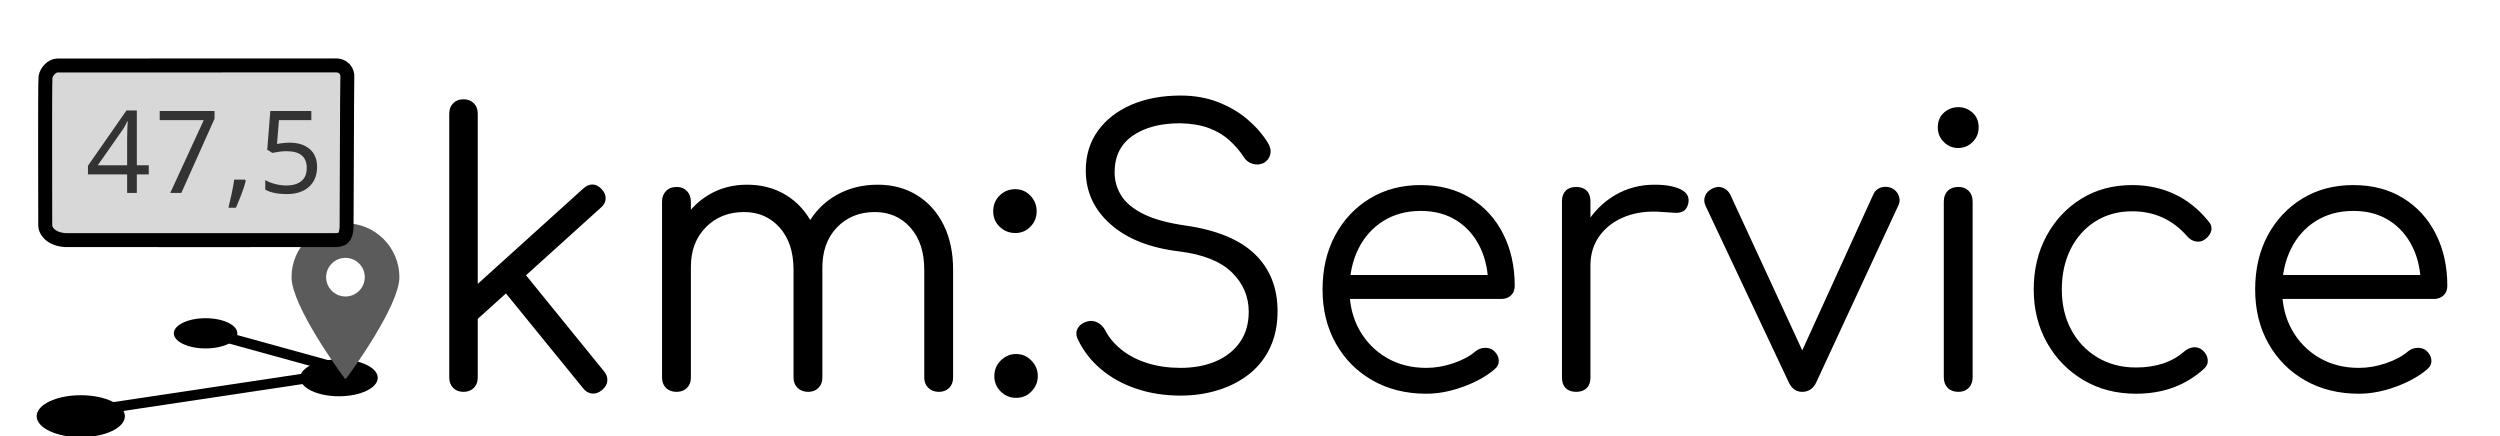
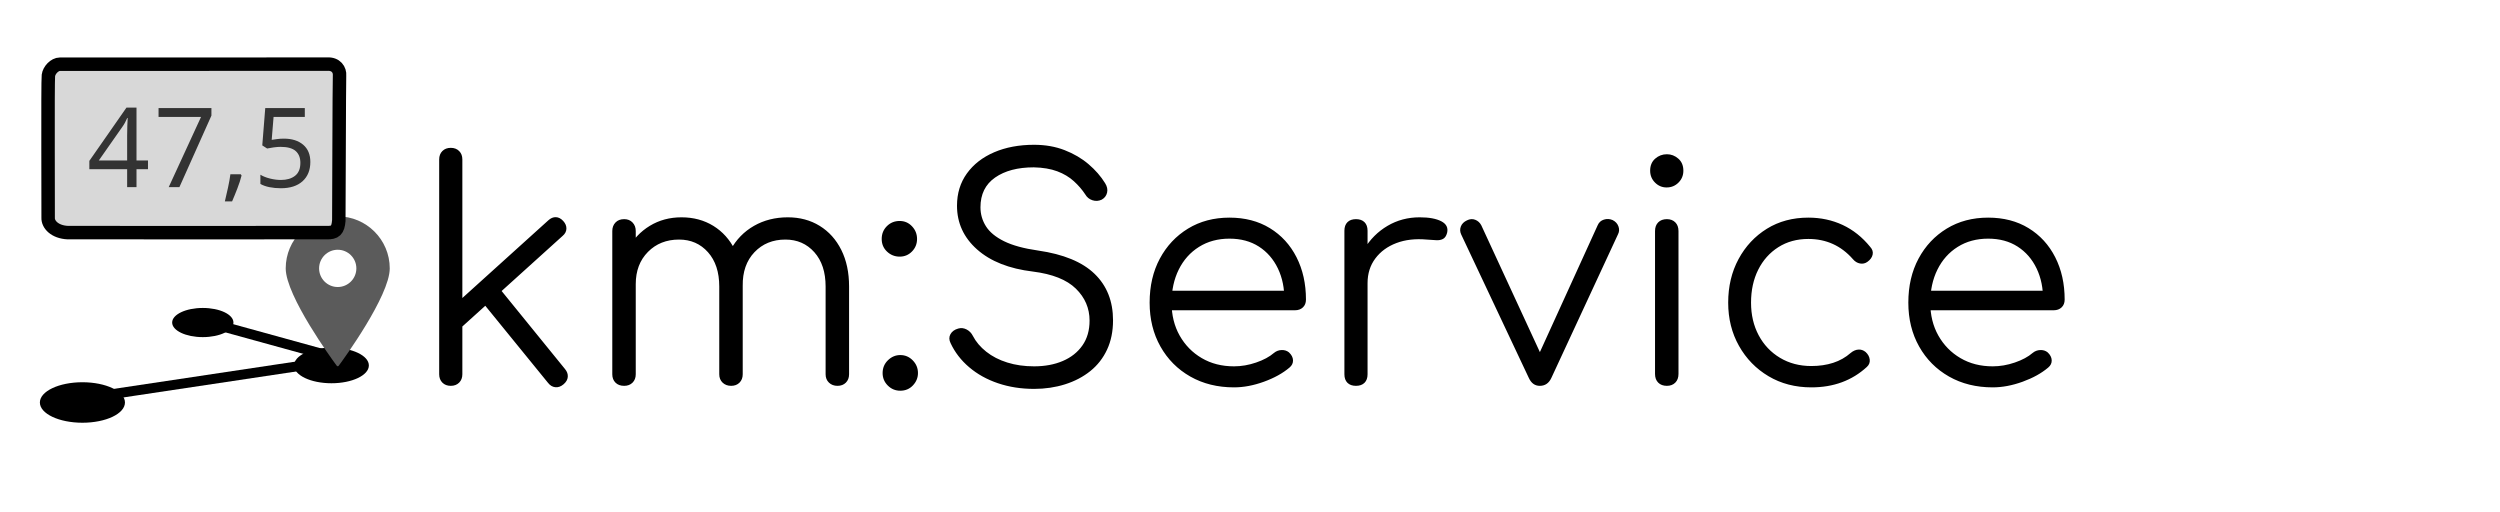
- <svg xmlns="http://www.w3.org/2000/svg" viewBox="-2000 5000 45000 7500" width="35000" height="6100">
-   <g transform="matrix(1.014907, 0, 0, 1.014907, -3593.232, 726.3679)" style="">
-     <g transform="matrix(0.862226, 0, 0, 0.722995, 1777.898, -4425.864)" style="">
+ <svg xmlns="http://www.w3.org/2000/svg" width="3213.998" height="657.387">
+   <g transform="matrix(0.05897, 0, 0, 0.05897, 2.173215, 391.2262)" style="">
+     <g transform="matrix(1.022302, 0, 0, 0.857222, 308.1414, -16651.815)" style="">
      <polyline style="stroke: rgb(0, 0, 0); fill: none; stroke-width: 250px;" points="1191.386 21863.889 6968.19 20829.236 3821.126 19794.584" />
      <circle style="" transform="matrix(53.88809, 0, 0, 30.58511, -10663.995, -5261.898)" cx="322.8" cy="858" r="14.8" />
      <circle style="" transform="matrix(44.15237, 0, 0, 25.05943, -10265.008, -1612.24)" cx="322.8" cy="858" r="14.8" />
      <circle style="" transform="matrix(61.30573, 0, 0, 34.79511, -18369.387, -7932.128)" cx="322.8" cy="858" r="14.8" />
    </g>
-     <g transform="matrix(6.965114, 0, 0, 6.965114, 6318.733, 8001.36)" style="">
+     <g transform="matrix(8.258218, 0, 0, 8.258218, 5692.004, -1917.423)" style="">
      <path d="M197.849,0C122.131,0,60.531,61.609,60.531,137.329c0,72.887,124.591,243.177,129.896,250.388l4.951,6.738 c0.579,0.792,1.501,1.255,2.471,1.255c0.985,0,1.901-0.463,2.486-1.255l4.948-6.738c5.308-7.211,129.896-177.501,129.896-250.388 C335.179,61.609,273.569,0,197.849,0z M197.849,88.138c27.13,0,49.191,22.062,49.191,49.191c0,27.115-22.062,49.191-49.191,49.191 c-27.114,0-49.191-22.076-49.191-49.191C148.658,110.2,170.734,88.138,197.849,88.138z" style="fill: rgb(91, 91, 91);" />
    </g>
-     <path d="M 9956.35 9775.86 L 9644.18 9437.03 L 11916.2 7384.15 C 11969.3 7335.44 12024.7 7312.16 12082.3 7314.39 C 12139.9 7316.6 12193 7344.29 12241.7 7397.43 C 12290.5 7450.59 12313.7 7507.06 12311.4 7566.84 C 12309.2 7626.64 12281.5 7678.69 12228.5 7722.98 L 9956.35 9775.86 Z M 9790.27 10991.6 C 9714.96 10991.6 9654.07 10968.4 9607.6 10921.9 C 9561.04 10875.3 9537.72 10814.4 9537.72 10739.2 L 9537.72 6055.43 C 9537.72 5980.14 9561.04 5919.23 9607.6 5872.72 C 9654.07 5826.23 9714.96 5802.96 9790.27 5802.96 C 9865.58 5802.96 9926.38 5826.23 9972.94 5872.72 C 10019.4 5919.23 10042.8 5980.14 10042.8 6055.43 L 10042.8 10739.2 C 10042.8 10814.4 10019.4 10875.3 9972.94 10921.9 C 9926.38 10968.4 9865.58 10991.6 9790.27 10991.6 Z M 12248.3 10958.5 C 12190.8 11007.1 12131 11028.2 12069 11021.4 C 12006.9 11014.9 11953.8 10982.8 11909.5 10925.2 L 10428 9104.85 L 10786.7 8785.95 L 12281.5 10626.2 C 12325.9 10679.4 12345.8 10735.8 12341.4 10795.7 C 12337 10855.4 12305.9 10909.7 12248.3 10958.5 Z M 18221.2 10991.6 C 18145.9 10991.6 18083.9 10968.4 18035.3 10921.9 C 17986.5 10875.3 17962.2 10814.4 17962.2 10739.2 L 17962.2 8825.8 C 17962.2 8511.35 17880.3 8262.22 17716.3 8078.41 C 17552.4 7894.6 17342.1 7802.7 17085.2 7802.7 C 16810.7 7802.7 16585.8 7894.6 16410.7 8078.41 C 16235.8 8262.22 16150.6 8506.92 16155.1 8812.52 L 15696.6 8812.52 C 15701.1 8515.77 15765.2 8254.46 15889.3 8028.58 C 16013.3 7802.7 16183.9 7627.74 16400.8 7503.73 C 16617.8 7379.72 16863.7 7317.73 17138.3 7317.73 C 17399.7 7317.73 17631.1 7379.72 17832.6 7503.73 C 18034.1 7627.74 18191.3 7802.7 18304.2 8028.58 C 18417.2 8254.46 18473.7 8520.2 18473.7 8825.8 L 18473.7 10739.2 C 18473.7 10814.4 18450.4 10875.3 18403.8 10921.9 C 18357.4 10968.4 18296.5 10991.6 18221.2 10991.6 Z M 13570.6 10991.6 C 13490.9 10991.6 13427.8 10968.4 13381.3 10921.9 C 13334.7 10875.3 13311.6 10814.4 13311.6 10739.2 L 13311.6 7616.68 C 13311.6 7541.37 13334.7 7479.37 13381.3 7430.65 C 13427.8 7381.93 13490.9 7357.57 13570.6 7357.57 C 13646 7357.57 13706.8 7381.93 13753.3 7430.65 C 13799.9 7479.37 13823.1 7541.37 13823.1 7616.68 L 13823.1 10739.2 C 13823.1 10814.4 13799.9 10875.3 13753.3 10921.9 C 13706.8 10968.4 13646 10991.6 13570.6 10991.6 Z M 15902.5 10991.6 C 15827.3 10991.6 15765.2 10968.4 15716.5 10921.9 C 15667.8 10875.3 15643.6 10814.4 15643.6 10739.2 L 15643.6 8825.8 C 15643.6 8511.35 15561.5 8262.22 15397.7 8078.41 C 15233.8 7894.6 15023.4 7802.7 14766.6 7802.7 C 14491.9 7802.7 14266.2 7892.38 14089 8071.77 C 13911.8 8251.13 13823.1 8484.77 13823.1 8772.65 L 13457.7 8772.65 C 13466.6 8489.2 13529.7 8237.85 13647.1 8018.61 C 13764.3 7799.38 13925 7627.74 14128.8 7503.73 C 14332.5 7379.72 14562.8 7317.73 14819.7 7317.73 C 15081 7317.73 15312.5 7379.72 15513.9 7503.73 C 15715.4 7627.74 15872.7 7802.7 15985.6 8028.58 C 16098.7 8254.46 16155.1 8520.2 16155.1 8825.8 L 16155.1 10739.2 C 16155.1 10814.4 16131.7 10875.3 16085.2 10921.9 C 16038.8 10968.4 15977.8 10991.6 15902.5 10991.6 Z M 19577 8174.74 C 19470.6 8174.74 19378.7 8138.2 19301.2 8065.12 C 19223.7 7992.03 19185 7900.13 19185 7789.41 C 19185 7678.69 19222.6 7585.66 19297.9 7510.37 C 19373.2 7435.07 19466.3 7397.43 19577 7397.43 C 19683.3 7397.43 19772.9 7436.19 19846 7513.7 C 19919.2 7591.21 19955.6 7683.1 19955.6 7789.41 C 19955.6 7895.72 19919.2 7986.5 19846 8061.79 C 19772.9 8137.09 19683.3 8174.74 19577 8174.74 Z M 19590.2 11098 C 19483.9 11098 19393.1 11060.3 19317.8 10985 C 19242.5 10909.7 19204.9 10818.9 19204.9 10712.6 C 19204.9 10601.9 19243.8 10508.9 19321.1 10433.5 C 19398.6 10358.2 19488.3 10320.6 19590.2 10320.6 C 19696.6 10320.6 19787.4 10359.4 19862.6 10436.9 C 19938 10514.4 19975.6 10606.3 19975.6 10712.6 C 19975.6 10814.4 19939 10904.2 19865.9 10981.6 C 19792.9 11059.2 19701 11098 19590.2 11098 Z M 22507.6 11058.1 C 22224.1 11058.1 21961.7 11017.1 21720.2 10935.1 C 21478.8 10853.3 21269.7 10737 21092.5 10586.3 C 20915.3 10435.8 20780.2 10260.9 20687.2 10061.5 C 20651.7 9990.65 20650.6 9925.33 20683.9 9865.53 C 20717.1 9805.74 20773.6 9764.78 20853.3 9742.63 C 20915.3 9724.91 20976.2 9731.57 21036 9762.56 C 21095.8 9793.57 21141.1 9840.06 21172.2 9902.08 C 21238.6 10030.5 21336 10145.7 21464.6 10247.6 C 21593 10349.4 21745.7 10428.1 21922.9 10483.3 C 22100.1 10538.8 22295 10566.4 22507.6 10566.4 C 22742.2 10566.4 22950.4 10527.7 23132 10450.2 C 23313.7 10372.7 23456.6 10259.6 23560.5 10111.4 C 23664.7 9962.97 23716.7 9782.49 23716.7 9569.9 C 23716.7 9299.72 23617 9067.2 23417.6 8872.32 C 23218.3 8677.45 22906.2 8553.44 22481 8500.27 C 21962.7 8438.27 21557.5 8277.72 21265.2 8018.61 C 20972.9 7759.51 20826.7 7441.73 20826.7 7065.26 C 20826.7 6795.09 20898.8 6560.33 21042.6 6361.04 C 21186.6 6161.72 21384.8 6007.81 21637.2 5899.3 C 21889.6 5790.79 22179.8 5736.53 22507.6 5736.53 C 22751.1 5736.53 22972.6 5775.28 23171.9 5852.79 C 23371.3 5930.3 23545.1 6032.18 23693.4 6158.41 C 23841.8 6284.63 23962.5 6423.04 24055.5 6573.63 C 24099.8 6644.49 24114.1 6713.14 24098.6 6779.57 C 24083.2 6846.01 24044.4 6896.94 23982.3 6932.38 C 23916 6963.39 23848.4 6967.81 23779.8 6945.66 C 23711.2 6923.52 23659.1 6881.45 23623.6 6819.44 C 23557.1 6717.57 23474.1 6621.25 23374.5 6530.44 C 23274.8 6439.65 23154.1 6367.68 23012.4 6314.52 C 22870.8 6261.37 22700.2 6232.59 22500.9 6228.15 C 22150.9 6228.15 21869.8 6302.35 21657.1 6450.72 C 21444.5 6599.09 21338.2 6815.02 21338.2 7098.47 C 21338.2 7249.06 21378.2 7387.47 21457.8 7513.7 C 21537.5 7639.93 21669.3 7748.43 21853.2 7839.24 C 22037 7930.03 22283.9 7997.57 22593.9 8041.86 C 23147.6 8121.59 23558.4 8290.99 23826.2 8550.1 C 24094.3 8809.21 24228.2 9146.91 24228.2 9563.25 C 24228.2 9802.42 24185.1 10015 24098.6 10201 C 24012.2 10387 23890.5 10543.2 23733.3 10669.5 C 23576.1 10795.7 23392.3 10892 23181.9 10958.5 C 22971.4 11024.9 22746.7 11058.1 22507.6 11058.1 Z M 26866.4 11024.9 C 26507.7 11024.9 26190 10946.2 25913.1 10789 C 25636.4 10631.7 25419.2 10413.7 25262.1 10134.6 C 25104.8 9855.57 25026.1 9536.68 25026.1 9177.92 C 25026.1 8814.73 25100.4 8494.73 25248.7 8217.93 C 25397.2 7941.1 25602 7722.98 25863.3 7563.53 C 26124.5 7404.07 26425.8 7324.36 26766.8 7324.36 C 27103.4 7324.36 27396.9 7400.76 27647 7553.56 C 27897.3 7706.37 28091.1 7917.86 28228.4 8188.03 C 28365.6 8458.2 28434.3 8766.02 28434.3 9111.48 C 28434.3 9182.34 28412.2 9238.82 28367.9 9280.9 C 28323.7 9322.98 28266 9344.01 28195.1 9344.01 L 25371.6 9344.01 L 25371.6 8918.82 L 28248.4 8918.82 L 27962.7 9124.77 C 27967 8867.88 27920.5 8637.58 27823.1 8433.84 C 27725.7 8230.1 27587.2 8070.65 27407.9 7955.5 C 27228.6 7840.35 27014.8 7782.77 26766.8 7782.77 C 26514.3 7782.77 26292.9 7842.56 26102.4 7962.15 C 25912 8081.73 25764.7 8246.71 25660.6 8457.1 C 25556.6 8667.48 25504.5 8907.75 25504.5 9177.92 C 25504.5 9448.09 25563.2 9687.27 25680.5 9895.44 C 25798 10103.6 25958.5 10267.6 26162.2 10387 C 26365.9 10506.6 26600.7 10566.4 26866.4 10566.4 C 27026 10566.4 27186.4 10538.8 27348.1 10483.3 C 27509.8 10428.1 27639.3 10358.2 27736.8 10274.1 C 27785.5 10234.3 27840.8 10213.2 27902.9 10211 C 27964.9 10208.8 28017.9 10225.4 28062.3 10260.9 C 28119.8 10313.9 28149.8 10371.6 28152.1 10433.5 C 28154.2 10495.6 28128.8 10548.7 28075.6 10592.9 C 27929.5 10717 27743.4 10820 27517.5 10902 C 27291.6 10983.9 27074.6 11024.9 26866.4 11024.9 Z M 29484.8 8752.74 C 29498.2 8478.12 29570.1 8232.31 29700.8 8015.28 C 29831.4 7798.27 30002 7627.74 30212.4 7503.73 C 30422.7 7379.72 30656.2 7317.73 30913.3 7317.73 C 31116.9 7317.73 31274.3 7346.5 31385 7404.07 C 31495.6 7461.65 31537.7 7545.81 31511.2 7656.53 C 31493.4 7722.98 31463.5 7767.26 31421.4 7789.41 C 31379.4 7811.56 31328.5 7820.42 31268.7 7815.98 C 31208.9 7811.56 31141.4 7807.13 31066 7802.7 C 30818 7780.55 30597.6 7806.01 30405 7879.11 C 30212.3 7952.18 30059.4 8064 29946.5 8214.6 C 29833.7 8365.19 29777.2 8544.56 29777.2 8752.74 L 29484.8 8752.74 Z M 29524.7 10991.6 C 29445.1 10991.6 29383 10969.4 29338.6 10925.2 C 29294.4 10881 29272.3 10818.9 29272.3 10739.2 L 29272.3 7610.03 C 29272.3 7530.3 29294.4 7468.3 29338.6 7424 C 29383 7379.72 29445.1 7357.57 29524.7 7357.57 C 29604.3 7357.57 29666.5 7379.72 29710.8 7424 C 29755.2 7468.3 29777.2 7530.3 29777.2 7610.03 L 29777.2 10739.2 C 29777.2 10818.9 29755.2 10881 29710.8 10925.2 C 29666.5 10969.4 29604.3 10991.6 29524.7 10991.6 Z M 33531.8 10991.6 C 33425.4 10991.6 33345.8 10934.1 33292.6 10818.9 L 31817.7 7689.75 C 31791.1 7632.18 31789 7574.6 31811.1 7517.02 C 31833.2 7459.44 31877.5 7415.15 31944 7384.15 C 32006 7353.15 32065.7 7348.71 32123.4 7370.86 C 32180.8 7393.01 32225.2 7432.86 32256.2 7490.45 L 33671.3 10553.1 L 33398.9 10553.1 L 34794 7490.45 C 34820.7 7428.44 34866 7387.47 34930.2 7367.53 C 34994.5 7347.61 35057.6 7350.92 35119.6 7377.5 C 35181.7 7408.5 35223.7 7453.9 35245.9 7513.7 C 35267.9 7573.49 35265.8 7629.96 35239.1 7683.1 L 33784.3 10818.9 C 33731.1 10934.1 33646.9 10991.6 33531.8 10991.6 Z M 36303.3 10991.6 C 36223.5 10991.6 36160.4 10968.4 36113.9 10921.9 C 36067.5 10875.3 36044.2 10812.3 36044.2 10732.5 L 36044.2 7616.68 C 36044.2 7536.95 36067.5 7473.83 36113.9 7427.33 C 36160.4 7380.82 36223.5 7357.57 36303.3 7357.57 C 36378.5 7357.57 36439.5 7380.82 36486 7427.33 C 36532.5 7473.83 36555.7 7536.95 36555.7 7616.68 L 36555.7 10732.5 C 36555.7 10812.3 36532.5 10875.3 36486 10921.9 C 36439.5 10968.4 36378.5 10991.6 36303.3 10991.6 Z M 36296.6 6666.63 C 36199.2 6666.63 36115 6631.2 36044.2 6560.35 C 35973.3 6489.47 35937.9 6403.11 35937.9 6301.24 C 35937.9 6190.5 35974.5 6103.05 36047.5 6038.82 C 36120.6 5974.59 36205.9 5942.47 36303.3 5942.47 C 36396.3 5942.47 36479.3 5974.59 36552.4 6038.82 C 36625.5 6103.05 36662.1 6190.5 36662.1 6301.24 C 36662.1 6403.11 36626.7 6489.47 36555.7 6560.35 C 36484.9 6631.2 36398.5 6666.63 36296.6 6666.63 Z M 39452.9 11024.9 C 39103 11024.9 38791.8 10944 38519.4 10782.4 C 38246.9 10620.6 38032.2 10400.4 37875.1 10121.3 C 37717.8 9842.29 37639.2 9527.82 37639.2 9177.92 C 37639.2 8823.6 37714.5 8506.92 37865 8227.89 C 38015.6 7948.85 38221.6 7728.52 38482.9 7566.84 C 38744.1 7405.18 39045.4 7324.36 39386.5 7324.36 C 39656.6 7324.36 39905.7 7377.5 40133.8 7483.8 C 40361.9 7590.1 40562.3 7749.54 40735 7962.15 C 40783.8 8015.28 40801.6 8071.77 40788.2 8131.55 C 40774.9 8191.36 40737.3 8243.39 40675.3 8287.68 C 40626.6 8323.11 40572.4 8335.29 40512.5 8324.22 C 40452.8 8313.15 40400.8 8281.03 40356.5 8227.89 C 40099.4 7935.57 39776.2 7789.41 39386.5 7789.41 C 39138.4 7789.41 38920.3 7849.2 38732.1 7968.78 C 38543.9 8088.37 38397.7 8252.25 38293.5 8460.41 C 38189.5 8668.57 38137.4 8907.75 38137.4 9177.92 C 38137.4 9443.67 38192.8 9680.62 38303.4 9888.78 C 38414.3 10097 38569.2 10260.9 38768.6 10380.5 C 38967.8 10500 39195.9 10559.8 39452.9 10559.8 C 39625.6 10559.8 39784 10536.5 39927.8 10490 C 40071.8 10443.4 40199.2 10371.6 40309.9 10274.1 C 40363.1 10229.9 40418.4 10205.5 40476.1 10201 C 40533.6 10196.6 40586.6 10214.3 40635.5 10254.2 C 40688.5 10302.9 40718.4 10358.2 40725.1 10420.4 C 40731.8 10482.4 40710.8 10535.3 40662 10579.7 C 40338.7 10876.5 39935.6 11024.9 39452.9 11024.9 Z M 43406.7 11024.9 C 43048.1 11024.9 42730.2 10946.2 42453.5 10789 C 42176.6 10631.7 41959.6 10413.7 41802.3 10134.6 C 41645 9855.57 41566.5 9536.68 41566.5 9177.92 C 41566.5 8814.73 41640.7 8494.73 41789 8217.93 C 41937.5 7941.1 42142.3 7722.98 42403.6 7563.53 C 42664.9 7404.07 42966 7324.36 43307.1 7324.36 C 43643.7 7324.36 43937.2 7400.76 44187.4 7553.56 C 44437.5 7706.37 44631.5 7917.86 44768.7 8188.03 C 44906.1 8458.2 44974.6 8766.02 44974.6 9111.48 C 44974.6 9182.34 44952.5 9238.82 44908.2 9280.9 C 44863.9 9322.98 44806.3 9344.01 44735.5 9344.01 L 41912 9344.01 L 41912 8918.82 L 44788.6 8918.82 L 44503 9124.77 C 44507.4 8867.88 44460.8 8637.58 44363.5 8433.84 C 44266.1 8230.1 44127.6 8070.65 43948.2 7955.5 C 43768.9 7840.35 43555.1 7782.77 43307.1 7782.77 C 43054.6 7782.77 42833.2 7842.56 42642.7 7962.15 C 42452.3 8081.73 42305 8246.71 42201 8457.1 C 42096.9 8667.48 42044.9 8907.75 42044.9 9177.92 C 42044.9 9448.09 42103.6 9687.27 42220.8 9895.44 C 42338.3 10103.6 42498.9 10267.6 42702.5 10387 C 42906.3 10506.6 43141 10566.4 43406.7 10566.4 C 43566.2 10566.4 43726.7 10538.8 43888.4 10483.3 C 44050 10428.1 44179.6 10358.2 44277.1 10274.1 C 44325.8 10234.3 44381.2 10213.2 44443.2 10211 C 44505.2 10208.8 44558.3 10225.4 44602.6 10260.9 C 44660.2 10313.9 44690 10371.6 44692.3 10433.5 C 44694.5 10495.6 44669.1 10548.7 44615.9 10592.9 C 44469.8 10717 44283.6 10820 44057.9 10902 C 43831.9 10983.9 43615 11024.9 43406.7 11024.9 Z" style="stroke-linecap: round; stroke-miterlimit: 1; stroke-width: 14px;" />
-     <g style="" transform="matrix(0.619212, 0, 0, 0.619212, 2536.683, 1959.1)">
+     <path d="M 9956.35 561.57 L 9644.18 222.74 L 11916.2 -1830.1 C 11969.3 -1878.8 12024.7 -1902.1 12082.3 -1899.9 C 12139.9 -1897.7 12193 -1870 12241.7 -1816.9 C 12290.5 -1763.7 12313.7 -1707.2 12311.4 -1647.5 C 12309.2 -1587.7 12281.5 -1535.6 12228.5 -1491.3 L 9956.35 561.57 Z M 9790.27 1777.31 C 9714.96 1777.31 9654.07 1754.11 9607.6 1707.61 C 9561.04 1661.01 9537.72 1600.11 9537.72 1524.91 L 9537.72 -3158.9 C 9537.72 -3234.2 9561.04 -3295.1 9607.6 -3341.6 C 9654.07 -3388.1 9714.96 -3411.3 9790.27 -3411.3 C 9865.58 -3411.3 9926.38 -3388.1 9972.94 -3341.6 C 10019.4 -3295.1 10042.8 -3234.2 10042.8 -3158.9 L 10042.8 1524.91 C 10042.8 1600.11 10019.4 1661.01 9972.94 1707.61 C 9926.38 1754.11 9865.58 1777.31 9790.27 1777.31 Z M 12248.3 1744.21 C 12190.8 1792.81 12131 1813.91 12069 1807.11 C 12006.9 1800.61 11953.8 1768.51 11909.5 1710.91 L 10428 -109.44 L 10786.7 -428.34 L 12281.5 1411.91 C 12325.9 1465.11 12345.8 1521.51 12341.4 1581.41 C 12337 1641.11 12305.9 1695.41 12248.3 1744.21 Z M 18221.2 1777.31 C 18145.9 1777.31 18083.9 1754.11 18035.3 1707.61 C 17986.5 1661.01 17962.2 1600.11 17962.2 1524.91 L 17962.2 -388.49 C 17962.2 -702.94 17880.3 -952.07 17716.3 -1135.9 C 17552.4 -1319.7 17342.1 -1411.6 17085.2 -1411.6 C 16810.7 -1411.6 16585.8 -1319.7 16410.7 -1135.9 C 16235.8 -952.07 16150.6 -707.37 16155.1 -401.77 L 15696.6 -401.77 C 15701.1 -698.52 15765.2 -959.83 15889.3 -1185.7 C 16013.3 -1411.6 16183.9 -1586.5 16400.8 -1710.6 C 16617.8 -1834.6 16863.7 -1896.6 17138.3 -1896.6 C 17399.7 -1896.6 17631.1 -1834.6 17832.6 -1710.6 C 18034.1 -1586.5 18191.3 -1411.6 18304.2 -1185.7 C 18417.2 -959.83 18473.7 -694.09 18473.7 -388.49 L 18473.7 1524.91 C 18473.7 1600.11 18450.4 1661.01 18403.8 1707.61 C 18357.4 1754.11 18296.5 1777.31 18221.2 1777.31 Z M 13570.6 1777.31 C 13490.9 1777.31 13427.8 1754.11 13381.3 1707.61 C 13334.7 1661.01 13311.6 1600.11 13311.6 1524.91 L 13311.6 -1597.6 C 13311.6 -1672.9 13334.7 -1734.9 13381.3 -1783.6 C 13427.8 -1832.4 13490.9 -1856.7 13570.6 -1856.7 C 13646 -1856.7 13706.8 -1832.4 13753.3 -1783.6 C 13799.9 -1734.9 13823.1 -1672.9 13823.1 -1597.6 L 13823.1 1524.91 C 13823.1 1600.11 13799.9 1661.01 13753.3 1707.61 C 13706.8 1754.11 13646 1777.31 13570.6 1777.31 Z M 15902.5 1777.31 C 15827.3 1777.31 15765.2 1754.11 15716.5 1707.61 C 15667.8 1661.01 15643.6 1600.11 15643.6 1524.91 L 15643.6 -388.49 C 15643.6 -702.94 15561.5 -952.07 15397.7 -1135.9 C 15233.8 -1319.7 15023.4 -1411.6 14766.6 -1411.6 C 14491.9 -1411.6 14266.2 -1321.9 14089 -1142.5 C 13911.8 -963.16 13823.1 -729.52 13823.1 -441.64 L 13457.7 -441.64 C 13466.6 -725.09 13529.7 -976.44 13647.1 -1195.7 C 13764.3 -1414.9 13925 -1586.5 14128.8 -1710.6 C 14332.5 -1834.6 14562.8 -1896.6 14819.7 -1896.6 C 15081 -1896.6 15312.5 -1834.6 15513.9 -1710.6 C 15715.4 -1586.5 15872.7 -1411.6 15985.6 -1185.7 C 16098.7 -959.83 16155.1 -694.09 16155.1 -388.49 L 16155.1 1524.91 C 16155.1 1600.11 16131.7 1661.01 16085.2 1707.61 C 16038.8 1754.11 15977.8 1777.31 15902.5 1777.31 Z M 19577 -1039.5 C 19470.6 -1039.5 19378.7 -1076.1 19301.2 -1149.2 C 19223.7 -1222.3 19185 -1314.2 19185 -1424.9 C 19185 -1535.6 19222.6 -1628.6 19297.9 -1703.9 C 19373.2 -1779.2 19466.3 -1816.9 19577 -1816.9 C 19683.3 -1816.9 19772.9 -1778.1 19846 -1700.6 C 19919.2 -1623.1 19955.6 -1531.2 19955.6 -1424.9 C 19955.6 -1318.6 19919.2 -1227.8 19846 -1152.5 C 19772.9 -1077.2 19683.3 -1039.5 19577 -1039.5 Z M 19590.2 1883.71 C 19483.9 1883.71 19393.1 1846.01 19317.8 1770.71 C 19242.5 1695.41 19204.9 1604.61 19204.9 1498.31 C 19204.9 1387.61 19243.8 1294.61 19321.1 1219.21 C 19398.6 1143.91 19488.3 1106.31 19590.2 1106.31 C 19696.6 1106.31 19787.4 1145.11 19862.6 1222.61 C 19938 1300.11 19975.6 1392.01 19975.6 1498.31 C 19975.6 1600.11 19939 1689.91 19865.9 1767.31 C 19792.9 1844.91 19701 1883.71 19590.2 1883.71 Z M 22507.6 1843.81 C 22224.1 1843.81 21961.7 1802.81 21720.2 1720.81 C 21478.8 1639.01 21269.7 1522.71 21092.5 1372.01 C 20915.3 1221.51 20780.2 1046.61 20687.2 847.21 C 20651.7 776.36 20650.6 711.04 20683.9 651.24 C 20717.1 591.45 20773.6 550.49 20853.3 528.34 C 20915.3 510.62 20976.2 517.28 21036 548.27 C 21095.8 579.28 21141.1 625.77 21172.2 687.79 C 21238.6 816.21 21336 931.41 21464.6 1033.31 C 21593 1135.11 21745.7 1213.81 21922.9 1269.01 C 22100.1 1324.51 22295 1352.11 22507.6 1352.11 C 22742.2 1352.11 22950.4 1313.41 23132 1235.91 C 23313.7 1158.41 23456.6 1045.31 23560.5 897.11 C 23664.7 748.68 23716.7 568.2 23716.7 355.61 C 23716.7 85.43 23617 -147.09 23417.6 -341.97 C 23218.3 -536.84 22906.2 -660.85 22481 -714.02 C 21962.7 -776.02 21557.5 -936.57 21265.2 -1195.7 C 20972.9 -1454.8 20826.7 -1772.6 20826.7 -2149 C 20826.7 -2419.2 20898.8 -2654 21042.6 -2853.3 C 21186.6 -3052.6 21384.8 -3206.5 21637.2 -3315 C 21889.6 -3423.5 22179.8 -3477.8 22507.6 -3477.8 C 22751.1 -3477.8 22972.6 -3439 23171.9 -3361.5 C 23371.3 -3284 23545.1 -3182.1 23693.4 -3055.9 C 23841.8 -2929.7 23962.5 -2791.3 24055.5 -2640.7 C 24099.8 -2569.8 24114.1 -2501.2 24098.6 -2434.7 C 24083.2 -2368.3 24044.4 -2317.3 23982.3 -2281.9 C 23916 -2250.9 23848.4 -2246.5 23779.8 -2268.6 C 23711.2 -2290.8 23659.1 -2332.8 23623.6 -2394.8 C 23557.1 -2496.7 23474.1 -2593 23374.5 -2683.8 C 23274.8 -2774.6 23154.1 -2846.6 23012.4 -2899.8 C 22870.8 -2952.9 22700.2 -2981.7 22500.9 -2986.1 C 22150.9 -2986.1 21869.8 -2911.9 21657.1 -2763.6 C 21444.5 -2615.2 21338.2 -2399.3 21338.2 -2115.8 C 21338.2 -1965.2 21378.2 -1826.8 21457.8 -1700.6 C 21537.5 -1574.4 21669.3 -1465.9 21853.2 -1375 C 22037 -1284.3 22283.9 -1216.7 22593.9 -1172.4 C 23147.6 -1092.7 23558.4 -923.3 23826.2 -664.19 C 24094.3 -405.08 24228.2 -67.38 24228.2 348.96 C 24228.2 588.13 24185.1 800.71 24098.6 986.71 C 24012.2 1172.71 23890.5 1328.91 23733.3 1455.21 C 23576.1 1581.41 23392.3 1677.71 23181.9 1744.21 C 22971.4 1810.61 22746.7 1843.81 22507.6 1843.81 Z M 26866.4 1810.61 C 26507.7 1810.61 26190 1731.91 25913.1 1574.71 C 25636.4 1417.41 25419.2 1199.41 25262.1 920.31 C 25104.8 641.28 25026.1 322.39 25026.1 -36.37 C 25026.1 -399.56 25100.4 -719.56 25248.7 -996.36 C 25397.2 -1273.2 25602 -1491.3 25863.3 -1650.8 C 26124.5 -1810.2 26425.8 -1889.9 26766.8 -1889.9 C 27103.4 -1889.9 27396.9 -1813.5 27647 -1660.7 C 27897.3 -1507.9 28091.1 -1296.4 28228.4 -1026.3 C 28365.6 -756.09 28434.3 -448.27 28434.3 -102.81 C 28434.3 -31.95 28412.2 24.53 28367.9 66.61 C 28323.7 108.69 28266 129.72 28195.1 129.72 L 25371.6 129.72 L 25371.6 -295.47 L 28248.4 -295.47 L 27962.7 -89.52 C 27967 -346.41 27920.5 -576.71 27823.1 -780.45 C 27725.7 -984.19 27587.2 -1143.6 27407.9 -1258.8 C 27228.6 -1373.9 27014.8 -1431.5 26766.8 -1431.5 C 26514.3 -1431.5 26292.9 -1371.7 26102.4 -1252.1 C 25912 -1132.6 25764.7 -967.58 25660.6 -757.19 C 25556.6 -546.81 25504.5 -306.54 25504.5 -36.37 C 25504.5 233.8 25563.2 472.98 25680.5 681.15 C 25798 889.31 25958.5 1053.31 26162.2 1172.71 C 26365.9 1292.31 26600.7 1352.11 26866.4 1352.11 C 27026 1352.11 27186.4 1324.51 27348.1 1269.01 C 27509.8 1213.81 27639.3 1143.91 27736.8 1059.81 C 27785.5 1020.01 27840.8 998.91 27902.9 996.71 C 27964.9 994.51 28017.9 1011.11 28062.3 1046.61 C 28119.8 1099.61 28149.8 1157.31 28152.1 1219.21 C 28154.2 1281.31 28128.8 1334.41 28075.6 1378.61 C 27929.5 1502.71 27743.4 1605.71 27517.5 1687.71 C 27291.6 1769.61 27074.6 1810.61 26866.4 1810.61 Z M 29484.8 -461.55 C 29498.2 -736.17 29570.1 -981.98 29700.8 -1199 C 29831.4 -1416 30002 -1586.5 30212.4 -1710.6 C 30422.7 -1834.6 30656.2 -1896.6 30913.3 -1896.6 C 31116.9 -1896.6 31274.3 -1867.8 31385 -1810.2 C 31495.6 -1752.6 31537.7 -1668.5 31511.2 -1557.8 C 31493.4 -1491.3 31463.5 -1447 31421.4 -1424.9 C 31379.4 -1402.7 31328.5 -1393.9 31268.7 -1398.3 C 31208.9 -1402.7 31141.4 -1407.2 31066 -1411.6 C 30818 -1433.7 30597.6 -1408.3 30405 -1335.2 C 30212.3 -1262.1 30059.4 -1150.3 29946.5 -999.7 C 29833.7 -849.1 29777.2 -669.73 29777.2 -461.55 L 29484.8 -461.55 Z M 29524.7 1777.31 C 29445.1 1777.31 29383 1755.11 29338.6 1710.91 C 29294.4 1666.71 29272.3 1604.61 29272.3 1524.91 L 29272.3 -1604.3 C 29272.3 -1684 29294.4 -1746 29338.6 -1790.3 C 29383 -1834.6 29445.1 -1856.7 29524.7 -1856.7 C 29604.3 -1856.7 29666.5 -1834.6 29710.8 -1790.3 C 29755.2 -1746 29777.2 -1684 29777.2 -1604.3 L 29777.2 1524.91 C 29777.2 1604.61 29755.2 1666.71 29710.8 1710.91 C 29666.5 1755.11 29604.3 1777.31 29524.7 1777.31 Z M 33531.8 1777.31 C 33425.4 1777.31 33345.8 1719.81 33292.6 1604.61 L 31817.7 -1524.5 C 31791.1 -1582.1 31789 -1639.7 31811.1 -1697.3 C 31833.2 -1754.8 31877.5 -1799.1 31944 -1830.1 C 32006 -1861.1 32065.7 -1865.6 32123.4 -1843.4 C 32180.8 -1821.3 32225.2 -1781.4 32256.2 -1723.8 L 33671.3 1338.81 L 33398.9 1338.81 L 34794 -1723.8 C 34820.7 -1785.8 34866 -1826.8 34930.2 -1846.8 C 34994.5 -1866.7 35057.6 -1863.4 35119.6 -1836.8 C 35181.7 -1805.8 35223.7 -1760.4 35245.9 -1700.6 C 35267.9 -1640.8 35265.8 -1584.3 35239.1 -1531.2 L 33784.3 1604.61 C 33731.1 1719.81 33646.9 1777.31 33531.8 1777.31 Z M 36303.3 1777.31 C 36223.5 1777.31 36160.4 1754.11 36113.9 1707.61 C 36067.5 1661.01 36044.2 1598.01 36044.2 1518.21 L 36044.2 -1597.6 C 36044.2 -1677.3 36067.5 -1740.5 36113.9 -1787 C 36160.4 -1833.5 36223.5 -1856.7 36303.3 -1856.7 C 36378.5 -1856.7 36439.5 -1833.5 36486 -1787 C 36532.5 -1740.5 36555.7 -1677.3 36555.7 -1597.6 L 36555.7 1518.21 C 36555.7 1598.01 36532.5 1661.01 36486 1707.61 C 36439.5 1754.11 36378.5 1777.31 36303.3 1777.31 Z M 36296.6 -2547.7 C 36199.2 -2547.7 36115 -2583.1 36044.2 -2653.9 C 35973.3 -2724.8 35937.9 -2811.2 35937.9 -2913.1 C 35937.9 -3023.8 35974.5 -3111.2 36047.5 -3175.5 C 36120.6 -3239.7 36205.9 -3271.8 36303.3 -3271.8 C 36396.3 -3271.8 36479.3 -3239.7 36552.4 -3175.5 C 36625.5 -3111.2 36662.1 -3023.8 36662.1 -2913.1 C 36662.1 -2811.2 36626.7 -2724.8 36555.7 -2653.9 C 36484.9 -2583.1 36398.5 -2547.7 36296.6 -2547.7 Z M 39452.9 1810.61 C 39103 1810.61 38791.8 1729.71 38519.4 1568.11 C 38246.9 1406.31 38032.2 1186.11 37875.1 907.01 C 37717.8 628 37639.2 313.53 37639.2 -36.37 C 37639.2 -390.69 37714.5 -707.37 37865 -986.4 C 38015.6 -1265.4 38221.6 -1485.8 38482.9 -1647.5 C 38744.1 -1809.1 39045.4 -1889.9 39386.5 -1889.9 C 39656.6 -1889.9 39905.7 -1836.8 40133.8 -1730.5 C 40361.9 -1624.2 40562.3 -1464.8 40735 -1252.1 C 40783.8 -1199 40801.6 -1142.5 40788.2 -1082.7 C 40774.9 -1022.9 40737.3 -970.9 40675.3 -926.61 C 40626.6 -891.18 40572.4 -879 40512.5 -890.07 C 40452.8 -901.14 40400.8 -933.26 40356.5 -986.4 C 40099.4 -1278.7 39776.2 -1424.9 39386.5 -1424.9 C 39138.4 -1424.9 38920.3 -1365.1 38732.1 -1245.5 C 38543.9 -1125.9 38397.7 -962.04 38293.5 -753.88 C 38189.5 -545.72 38137.4 -306.54 38137.4 -36.37 C 38137.4 229.38 38192.8 466.33 38303.4 674.49 C 38414.3 882.71 38569.2 1046.61 38768.6 1166.21 C 38967.8 1285.71 39195.9 1345.51 39452.9 1345.51 C 39625.6 1345.51 39784 1322.21 39927.8 1275.71 C 40071.8 1229.11 40199.2 1157.31 40309.9 1059.81 C 40363.1 1015.61 40418.4 991.21 40476.1 986.71 C 40533.6 982.31 40586.6 1000.01 40635.5 1039.91 C 40688.5 1088.61 40718.4 1143.91 40725.1 1206.11 C 40731.8 1268.11 40710.8 1321.01 40662 1365.41 C 40338.7 1662.21 39935.6 1810.61 39452.9 1810.61 Z M 43406.7 1810.61 C 43048.1 1810.61 42730.2 1731.91 42453.5 1574.71 C 42176.6 1417.41 41959.6 1199.41 41802.3 920.31 C 41645 641.28 41566.5 322.39 41566.5 -36.37 C 41566.5 -399.56 41640.7 -719.56 41789 -996.36 C 41937.5 -1273.2 42142.3 -1491.3 42403.6 -1650.8 C 42664.9 -1810.2 42966 -1889.9 43307.1 -1889.9 C 43643.7 -1889.9 43937.2 -1813.5 44187.4 -1660.7 C 44437.5 -1507.9 44631.5 -1296.4 44768.7 -1026.3 C 44906.1 -756.09 44974.6 -448.27 44974.6 -102.81 C 44974.6 -31.95 44952.5 24.53 44908.2 66.61 C 44863.9 108.69 44806.3 129.72 44735.5 129.72 L 41912 129.72 L 41912 -295.47 L 44788.6 -295.47 L 44503 -89.52 C 44507.4 -346.41 44460.8 -576.71 44363.5 -780.45 C 44266.1 -984.19 44127.6 -1143.6 43948.2 -1258.8 C 43768.9 -1373.9 43555.1 -1431.5 43307.1 -1431.5 C 43054.6 -1431.5 42833.2 -1371.7 42642.7 -1252.1 C 42452.3 -1132.6 42305 -967.58 42201 -757.19 C 42096.9 -546.81 42044.9 -306.54 42044.9 -36.37 C 42044.9 233.8 42103.6 472.98 42220.8 681.15 C 42338.3 889.31 42498.9 1053.31 42702.5 1172.71 C 42906.3 1292.31 43141 1352.11 43406.7 1352.11 C 43566.2 1352.11 43726.7 1324.51 43888.4 1269.01 C 44050 1213.81 44179.6 1143.91 44277.1 1059.81 C 44325.8 1020.01 44381.2 998.91 44443.2 996.71 C 44505.2 994.51 44558.3 1011.11 44602.6 1046.61 C 44660.2 1099.61 44690 1157.31 44692.3 1219.21 C 44694.5 1281.31 44669.1 1334.41 44615.9 1378.61 C 44469.8 1502.71 44283.6 1605.71 44057.9 1687.71 C 43831.9 1769.61 43615 1810.61 43406.7 1810.61 Z" style="stroke-linecap: round; stroke-miterlimit: 1; stroke-width: 14px" />
+     <g style="" transform="matrix(0.734172, 0, 0, 0.734172, 1207.799, -9081.455)">
      <path style="fill: rgb(216, 216, 216); stroke: rgb(0, 0, 0); stroke-width: 400px;" d="M 83.92 5239.74 C 308.357 5238.69 8004.33 5238.64 8015.04 5237.87 C 8284.84 5218.51 8402.43 5410.71 8387.09 5578.06 C 8378 5677.26 8368.68 9843.41 8365.53 9882.46 C 8341.84 10176.3 8256.59 10245.6 8009.9 10240.7 C 7950.98 10239.6 392.455 10244.3 317.912 10240.7 C -72.688 10222.1 -273.91 9996.75 -265.73 9799.41 C -260.67 9676.39 -280.74 5754.26 -257.97 5573.37 C -238.32 5417.65 -75.302 5240.49 83.92 5239.74 Z" />
      <text style="fill: rgb(51, 51, 51); font-family: Calibri; font-size: 28.393px; letter-spacing: 0.9px; line-height: 44.847px; white-space: pre;" transform="matrix(115.4882, 0, 0, 115.8374, 11762.534, -848480.013)" x="-94.152" y="7401.5">47,5</text>
    </g>
  </g>
</svg>
